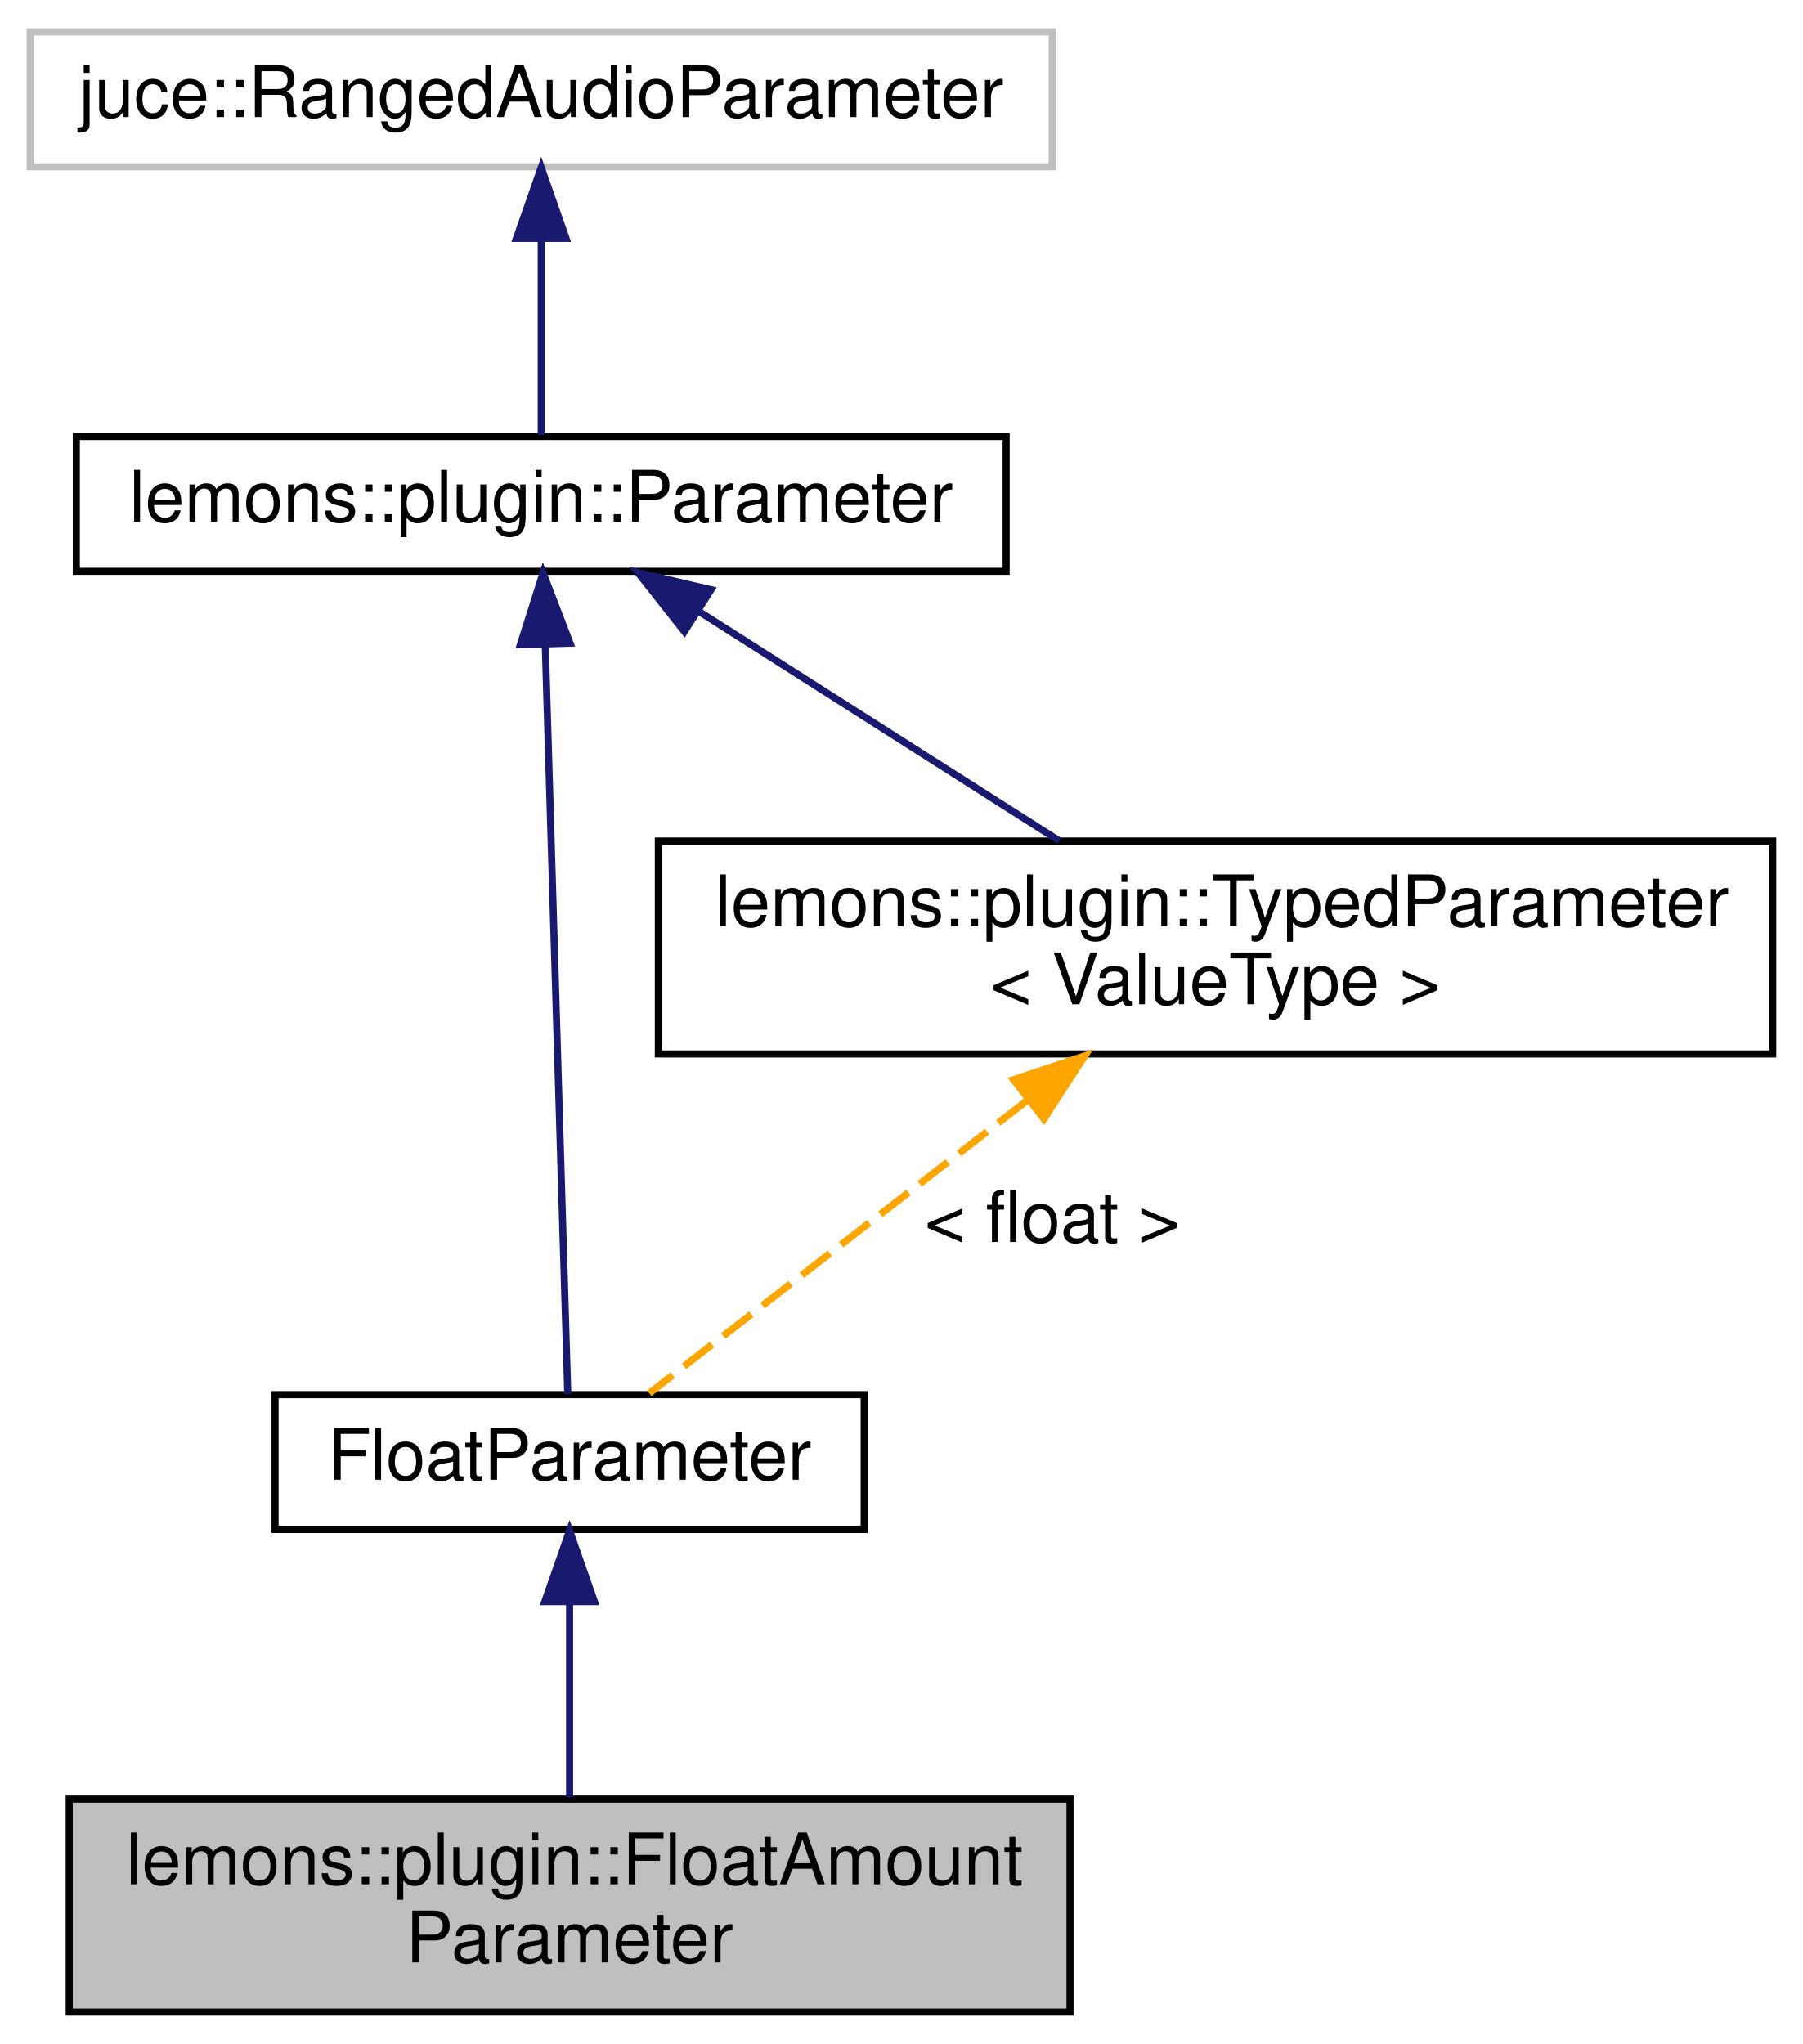
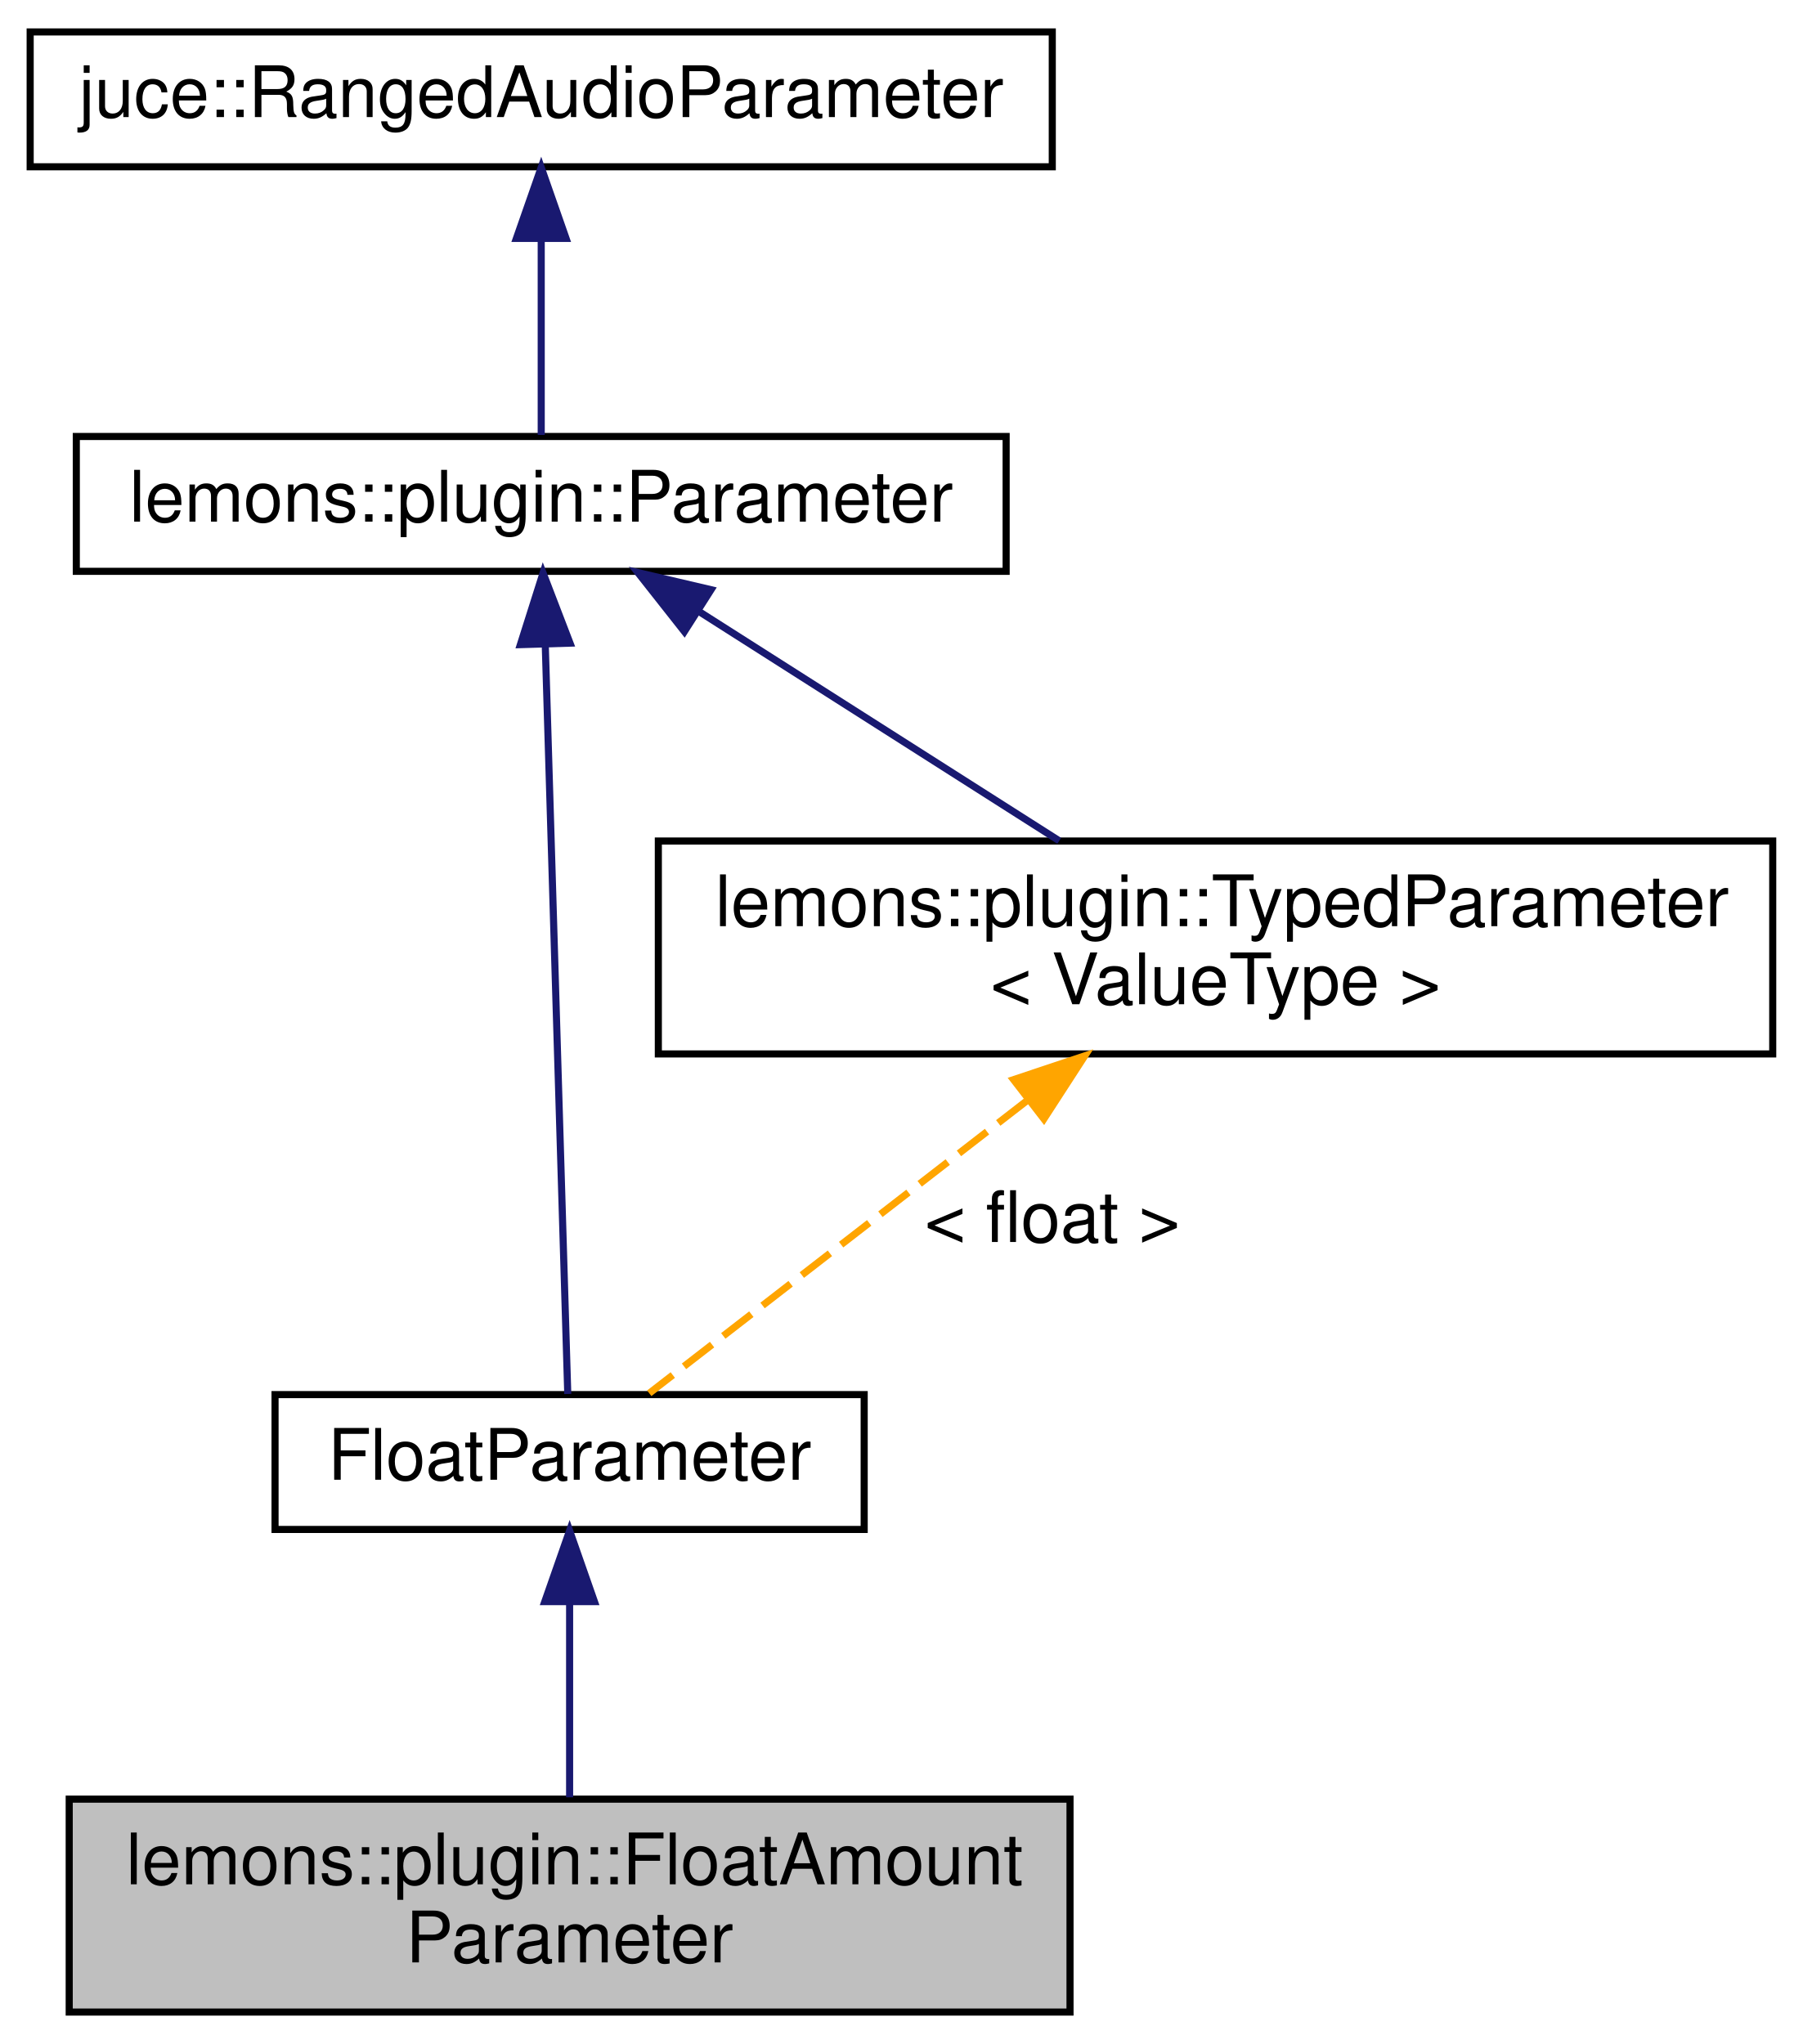
<svg xmlns="http://www.w3.org/2000/svg" xmlns:xlink="http://www.w3.org/1999/xlink" width="254pt" height="288pt" viewBox="0.00 0.00 253.50 288.00">
  <g id="graph0" class="graph" transform="scale(1 1) rotate(0) translate(4 284)">
    <g id="node1" class="node">
      <g id="a_node1">
        <a xlink:title="A parameter that represents a value in a normalized 0-1 range.">
          <polygon fill="#bfbfbf" stroke="black" points="5.5,-0.5 5.5,-30.5 146.5,-30.5 146.5,-0.5 5.5,-0.5" />
          <text text-anchor="start" x="13.5" y="-18.5" font-family="Helvetica,sans-Serif" font-size="10.00">lemons::plugin::FloatAmount</text>
          <text text-anchor="middle" x="76" y="-7.5" font-family="Helvetica,sans-Serif" font-size="10.00">Parameter</text>
        </a>
      </g>
    </g>
    <g id="node2" class="node">
      <g id="a_node2">
        <a xlink:href="classlemons_1_1plugin_1_1_typed_parameter.html" target="_top" xlink:title=" ">
          <polygon fill="none" stroke="black" points="34.5,-68.5 34.5,-87.5 117.5,-87.5 117.5,-68.5 34.5,-68.5" />
          <text text-anchor="middle" x="76" y="-75.5" font-family="Helvetica,sans-Serif" font-size="10.00">FloatParameter</text>
        </a>
      </g>
    </g>
    <g id="edge1" class="edge">
      <path fill="none" stroke="midnightblue" d="M76,-58.22C76,-49.36 76,-38.96 76,-30.76" />
      <polygon fill="midnightblue" stroke="midnightblue" points="72.5,-58.33 76,-68.33 79.5,-58.33 72.5,-58.33" />
    </g>
    <g id="node3" class="node">
      <g id="a_node3">
        <a xlink:href="classlemons_1_1plugin_1_1_parameter.html" target="_top" xlink:title="A plugin parameter class.">
          <polygon fill="none" stroke="black" points="6.5,-203.5 6.5,-222.5 137.5,-222.5 137.5,-203.5 6.5,-203.5" />
          <text text-anchor="middle" x="72" y="-210.5" font-family="Helvetica,sans-Serif" font-size="10.00">lemons::plugin::Parameter</text>
        </a>
      </g>
    </g>
    <g id="edge2" class="edge">
      <path fill="none" stroke="midnightblue" d="M72.57,-193.13C73.45,-163.88 75.1,-108.76 75.74,-87.59" />
      <polygon fill="midnightblue" stroke="midnightblue" points="69.06,-193.17 72.26,-203.27 76.06,-193.38 69.06,-193.17" />
    </g>
    <g id="node5" class="node">
      <g id="a_node5">
        <a xlink:href="classlemons_1_1plugin_1_1_typed_parameter.html" target="_top" xlink:title="A parameter that can be stored as a type other than a float, but still inherits from my Parameter bas...">
          <polygon fill="none" stroke="black" points="88.5,-135.5 88.5,-165.5 245.5,-165.5 245.5,-135.5 88.5,-135.5" />
          <text text-anchor="start" x="96.5" y="-153.5" font-family="Helvetica,sans-Serif" font-size="10.00">lemons::plugin::TypedParameter</text>
          <text text-anchor="middle" x="167" y="-142.5" font-family="Helvetica,sans-Serif" font-size="10.00">&lt; ValueType &gt;</text>
        </a>
      </g>
    </g>
    <g id="edge5" class="edge">
      <path fill="none" stroke="midnightblue" d="M94.4,-197.73C109.67,-188.01 129.79,-175.2 144.98,-165.53" />
      <polygon fill="midnightblue" stroke="midnightblue" points="92.17,-195.01 85.61,-203.33 95.93,-200.91 92.17,-195.01" />
    </g>
    <g id="node4" class="node">
      <g id="a_node4">
        <a xlink:title=" ">
-           <polygon fill="none" stroke="#bfbfbf" points="0,-260.5 0,-279.5 144,-279.5 144,-260.5 0,-260.5" />
+           <polygon fill="none" stroke="black" points="0,-260.5 0,-279.5 144,-279.5 144,-260.5 0,-260.5" />
          <text text-anchor="middle" x="72" y="-267.5" font-family="Helvetica,sans-Serif" font-size="10.00">juce::RangedAudioParameter</text>
        </a>
      </g>
    </g>
    <g id="edge3" class="edge">
      <path fill="none" stroke="midnightblue" d="M72,-250.12C72,-240.82 72,-230.06 72,-222.71" />
      <polygon fill="midnightblue" stroke="midnightblue" points="68.5,-250.41 72,-260.41 75.5,-250.41 68.5,-250.41" />
    </g>
    <g id="edge4" class="edge">
      <path fill="none" stroke="orange" stroke-dasharray="5,2" d="M140.34,-128.84C122.66,-115.15 100.38,-97.89 87.22,-87.69" />
      <polygon fill="orange" stroke="orange" points="138.54,-131.88 148.58,-135.23 142.82,-126.34 138.54,-131.88" />
      <text text-anchor="middle" x="144" y="-109" font-family="Helvetica,sans-Serif" font-size="10.00"> &lt; float &gt;</text>
    </g>
  </g>
</svg>
